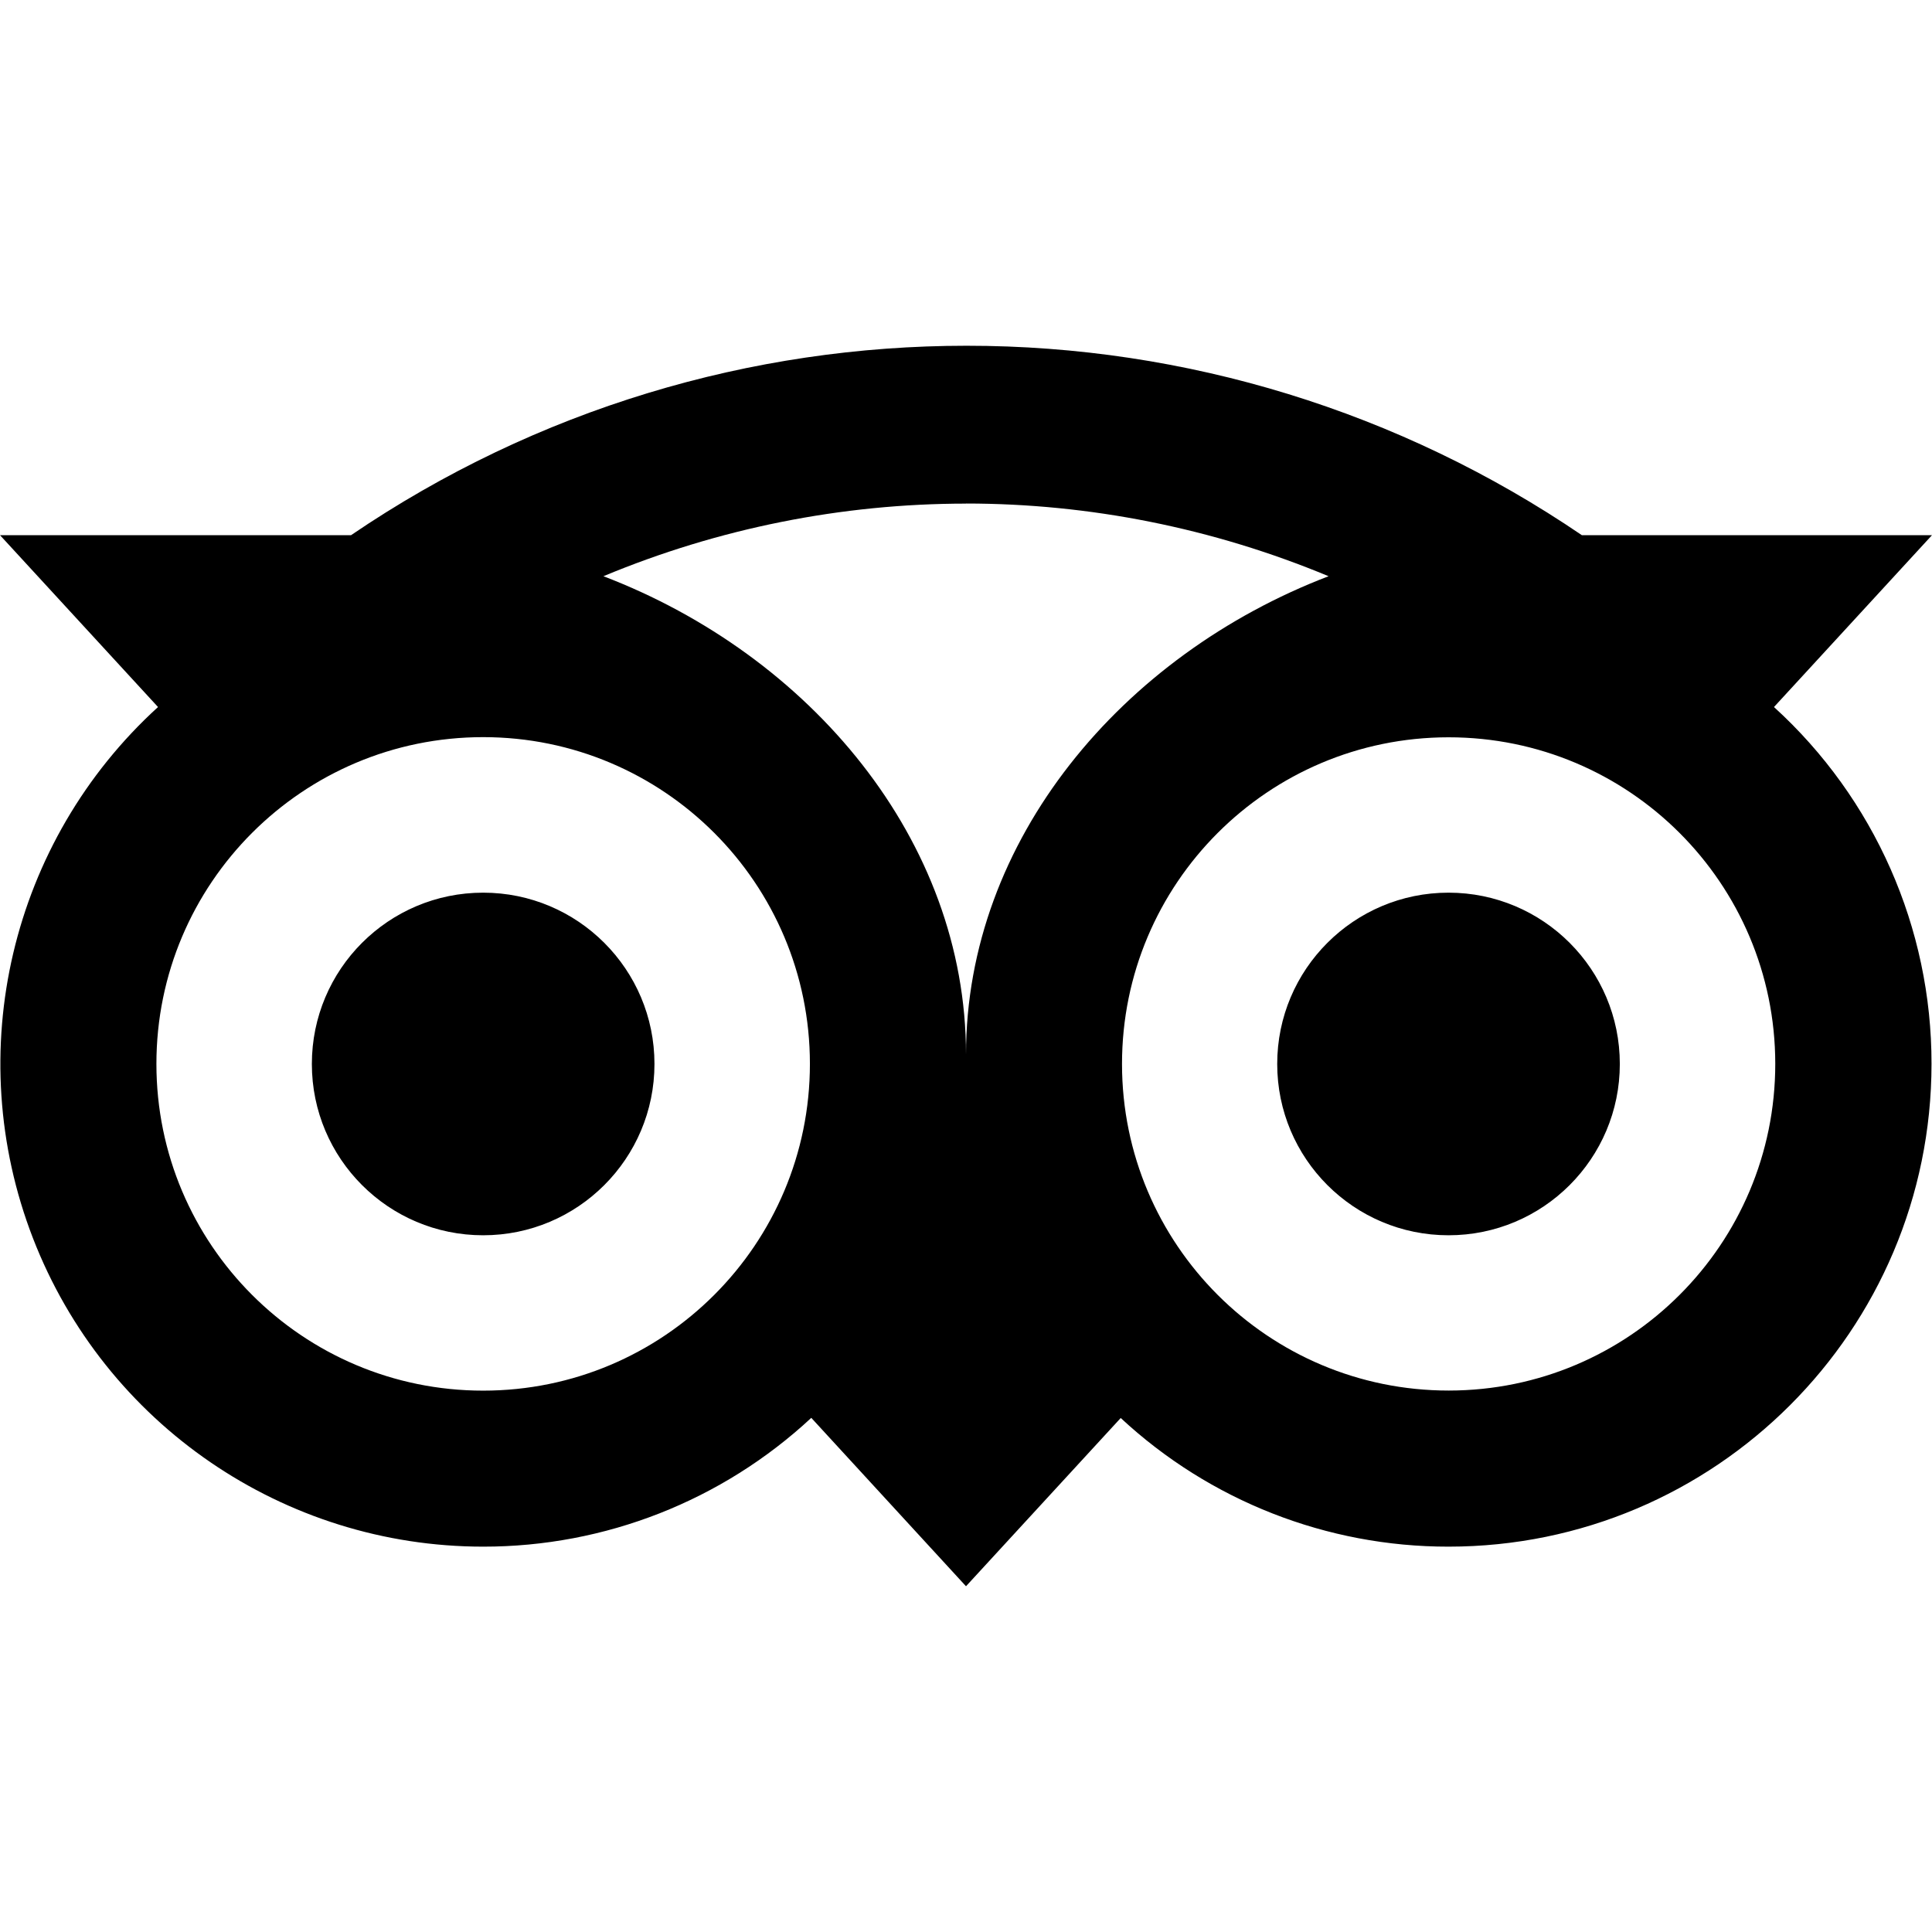
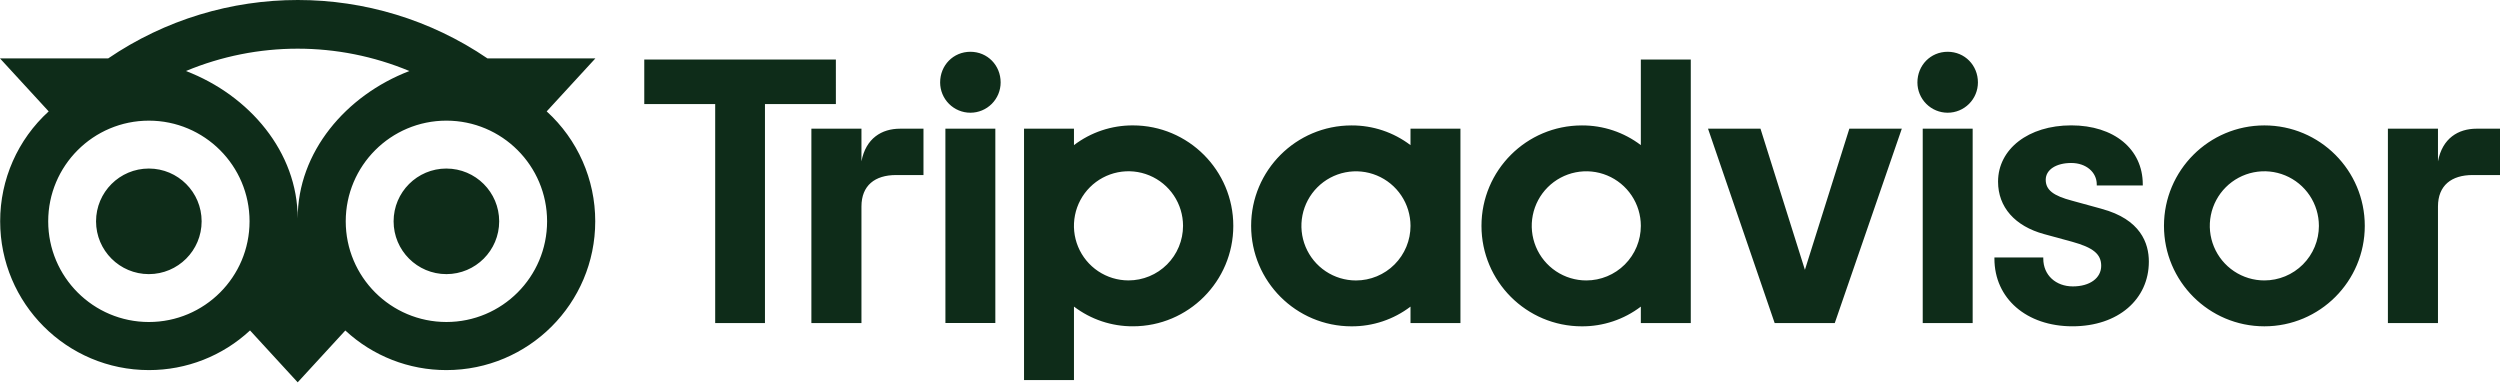
- <svg xmlns="http://www.w3.org/2000/svg" role="img" viewBox="0 0 24 24">
-   <path d="M12.006 4.295c-2.67 0-5.338.784-7.645 2.353H0l1.963 2.135a5.997 5.997 0 0 0 4.04 10.43 5.976 5.976 0 0 0 4.075-1.6L12 19.705l1.922-2.09a5.972 5.972 0 0 0 4.072 1.598 6 6 0 0 0 6-5.998 5.982 5.982 0 0 0-1.957-4.432L24 6.648h-4.35a13.573 13.573 0 0 0-7.644-2.353zM12 6.255c1.531 0 3.063.303 4.504.903C13.943 8.138 12 10.43 12 13.1c0-2.671-1.942-4.962-4.504-5.942A11.72 11.72 0 0 1 12 6.256zM6.002 9.157a4.059 4.059 0 1 1 0 8.118 4.059 4.059 0 0 1 0-8.118zm11.992.002a4.057 4.057 0 1 1 .003 8.115 4.057 4.057 0 0 1-.003-8.115zm-11.992 1.93a2.128 2.128 0 0 0 0 4.256 2.128 2.128 0 0 0 0-4.256zm11.992 0a2.128 2.128 0 0 0 0 4.256 2.128 2.128 0 0 0 0-4.256z" />
+ <svg xmlns="http://www.w3.org/2000/svg" width="7674.86" height="1173.72" id="LOGO_CMYK_PINE" viewBox="0 0 7674.86 1173.72">
+   <defs>
+     <style>
+       .cls-1 {
+         fill: #0e2c19;
+         stroke-width: 0px;
+       }
+     </style>
+   </defs>
+   <path class="cls-1" d="M619,679.47c0,89.5-72.57,162.07-162.07,162.07s-162.07-72.57-162.07-162.07,72.57-162.07,162.07-162.07,162.07,72.57,162.07,162.07ZM1370.4,517.4c-89.49,0-162.07,72.57-162.07,162.07s72.58,162.07,162.07,162.07,162.06-72.57,162.06-162.07c-.02-89.45-72.52-161.97-161.97-162.02l-.09-.04ZM1827.34,679.47c0,252.22-204.65,456.69-456.93,456.69-115.09.17-225.95-43.24-310.29-121.55l-146.24,159.11-146.31-159.29c-84.32,78.4-195.24,121.88-310.38,121.73C205.08,1136.16.5,931.68.5,679.47c-.18-128.48,53.93-251.07,148.97-337.52L0,179.34h332.06c351.35-239.11,813.15-239.11,1164.48,0h331.2l-149.43,162.61c95.07,86.43,149.19,209.02,149.03,337.52ZM766.12,679.47c0-170.69-138.39-309.07-309.07-309.07s-309.07,138.39-309.07,309.07,138.39,309.07,309.07,309.07,309.05-138.34,309.07-309.03v-.05ZM1256.82,218.03c-219.53-91.45-466.48-91.45-686.01,0,195.13,74.69,343.06,249.13,343.06,452.52,0-203.37,147.91-377.84,342.98-452.5l-.02-.02ZM1679.54,679.44c0-170.69-138.39-309.07-309.07-309.07s-309.08,138.39-309.08,309.07,138.38,309.07,309.08,309.07,309.07-138.39,309.07-309.07ZM2644.61,495.27v-100.21h-153.71v596.69h153.71v-357.77c0-64.82,41.56-96.61,106.32-96.61h84.09v-142.3h-71.87c-56.21,0-105.12,29.34-118.55,100.26v-.05ZM2979.04,158.96c-52.55,0-92.88,41.57-92.88,94.16,0,24.64,9.78,48.28,27.2,65.71,17.43,17.44,41.05,27.22,65.68,27.22s48.26-9.78,65.68-27.22c17.41-17.43,27.2-41.07,27.2-65.71,0-52.54-40.34-94.16-92.88-94.16ZM2902.38,991.69h153.25V395.05h-153.32l.07,596.64ZM3786.17,693.3c0,170.33-138.02,308.42-308.18,308.42-65.35.32-128.96-20.97-180.97-60.54v225.69h-153.31V395.05h153.31v50.46c52.01-39.57,115.62-60.85,180.97-60.54,170.16,0,308.18,138.09,308.18,308.42v-.09ZM3631.86,693.3c0-33.14-9.82-65.53-28.22-93.09-18.4-27.55-44.55-49.03-75.16-61.7-30.59-12.68-64.27-16.01-96.75-9.54-32.49,6.47-62.32,22.42-85.75,45.85-23.42,23.43-39.37,53.29-45.83,85.79-6.47,32.5-3.15,66.19,9.53,96.81,12.67,30.62,34.14,56.78,61.68,75.19,27.53,18.4,59.91,28.23,93.03,28.23,44.4,0,86.98-17.63,118.39-49.03,31.4-31.41,49.05-73.99,49.08-118.42v-.09ZM6451.51,640.94l-89.47-24.55c-58.86-15.32-81.79-33.4-81.79-64.5s32.2-51.54,78.33-51.54,78.35,28.8,78.35,65.56v3.41h141.28v-3.41c0-108.29-88.28-181.04-219.67-181.04s-224.63,72.69-224.63,172.86c0,77.91,51.63,136.64,141.67,161.03l85.68,23.38c65.09,18.02,89.29,38.05,89.29,73.87,0,37.82-34.98,63.23-87.03,63.23s-90.76-34.33-90.76-85.42v-3.33h-150.01v3.33c0,122.41,98.5,207.91,239.54,207.91s234.56-83.51,234.56-198.56c.07-56.2-25.16-130.03-145.32-162.11v-.1ZM4330.18,395.05h153.29v596.69h-153.29v-50.46c-52.02,39.58-115.65,60.86-181,60.54-170.27,0-308.27-138.09-308.27-308.43s138-308.34,308.27-308.34c65.34-.31,128.95,20.97,180.96,60.54l.03-50.54ZM4330.18,693.45c-.01-33.14-9.83-65.53-28.23-93.08-18.4-27.55-44.56-49.03-75.16-61.7-30.6-12.68-64.27-16-96.76-9.53-32.48,6.47-62.32,22.42-85.73,45.85-23.42,23.43-39.37,53.29-45.83,85.79-6.46,32.5-3.14,66.19,9.53,96.79,12.68,30.62,34.15,56.79,61.68,75.19,27.54,18.42,59.92,28.24,93.04,28.24,21.99-.01,43.78-4.34,64.1-12.78,20.33-8.42,38.79-20.77,54.34-36.34,15.55-15.57,27.89-34.05,36.3-54.38,8.41-20.34,12.73-42.14,12.73-64.14v.07ZM5037.28,182.66h153.32v809.08h-153.32v-50.46c-52.01,39.57-115.62,60.85-180.96,60.54-170.25,0-308.27-138.09-308.27-308.43s138.02-308.34,308.27-308.34c65.33-.33,128.94,20.91,180.96,60.46V182.66ZM5037.28,693.39c0-33.14-9.82-65.52-28.22-93.08-18.4-27.55-44.55-49.03-75.16-61.71-30.6-12.68-64.28-16-96.76-9.53-32.49,6.47-62.32,22.42-85.75,45.85-23.42,23.43-39.36,53.29-45.83,85.79-6.46,32.5-3.13,66.19,9.54,96.81,12.67,30.62,34.15,56.79,61.69,75.19,27.54,18.42,59.92,28.23,93.04,28.23,44.4-.01,87-17.66,118.4-49.08,31.4-31.42,49.04-74.04,49.04-118.48ZM5902.66,991.79h153.31V395.05h-153.31v596.73ZM5979.24,158.96c-52.56,0-92.89,41.57-92.89,94.16,0,24.64,9.78,48.28,27.21,65.71,17.41,17.44,41.04,27.22,65.68,27.22s48.26-9.78,65.67-27.22c17.43-17.43,27.21-41.07,27.21-65.71,0-52.54-40.35-94.16-92.88-94.16ZM7259.73,693.35c0,170.34-138.01,308.42-308.19,308.42s-308.27-138.08-308.27-308.42,138.02-308.34,308.27-308.34,308.19,138.06,308.19,308.38v-.05ZM7118.88,693.35c0-33.14-9.82-65.53-28.22-93.09-18.4-27.54-44.55-49.02-75.16-61.7-30.59-12.68-64.27-16-96.75-9.54-32.49,6.47-62.32,22.43-85.75,45.85-23.42,23.43-39.37,53.29-45.83,85.79-6.47,32.5-3.15,66.19,9.53,96.81,12.67,30.62,34.14,56.79,61.68,75.19,27.53,18.42,59.91,28.24,93.03,28.24,44.42,0,87.01-17.63,118.42-49.05,31.41-31.41,49.06-74.02,49.08-118.46l-.03-.05ZM2566.07,182.66h-588.2v136.88h217.72v672.2h152.8V319.54h217.71l-.03-136.88ZM5540.98,828.34l-136.4-433.29h-161.06l204.59,596.69h184.53l205.8-596.69h-161.06l-136.4,433.29ZM7484.44,495.31v-100.26h-153.71v596.69h153.71v-357.77c0-64.82,41.57-96.61,106.34-96.61h84.09v-142.3h-71.85c-56.24,0-105.12,29.34-118.57,100.26Z" />
</svg>
